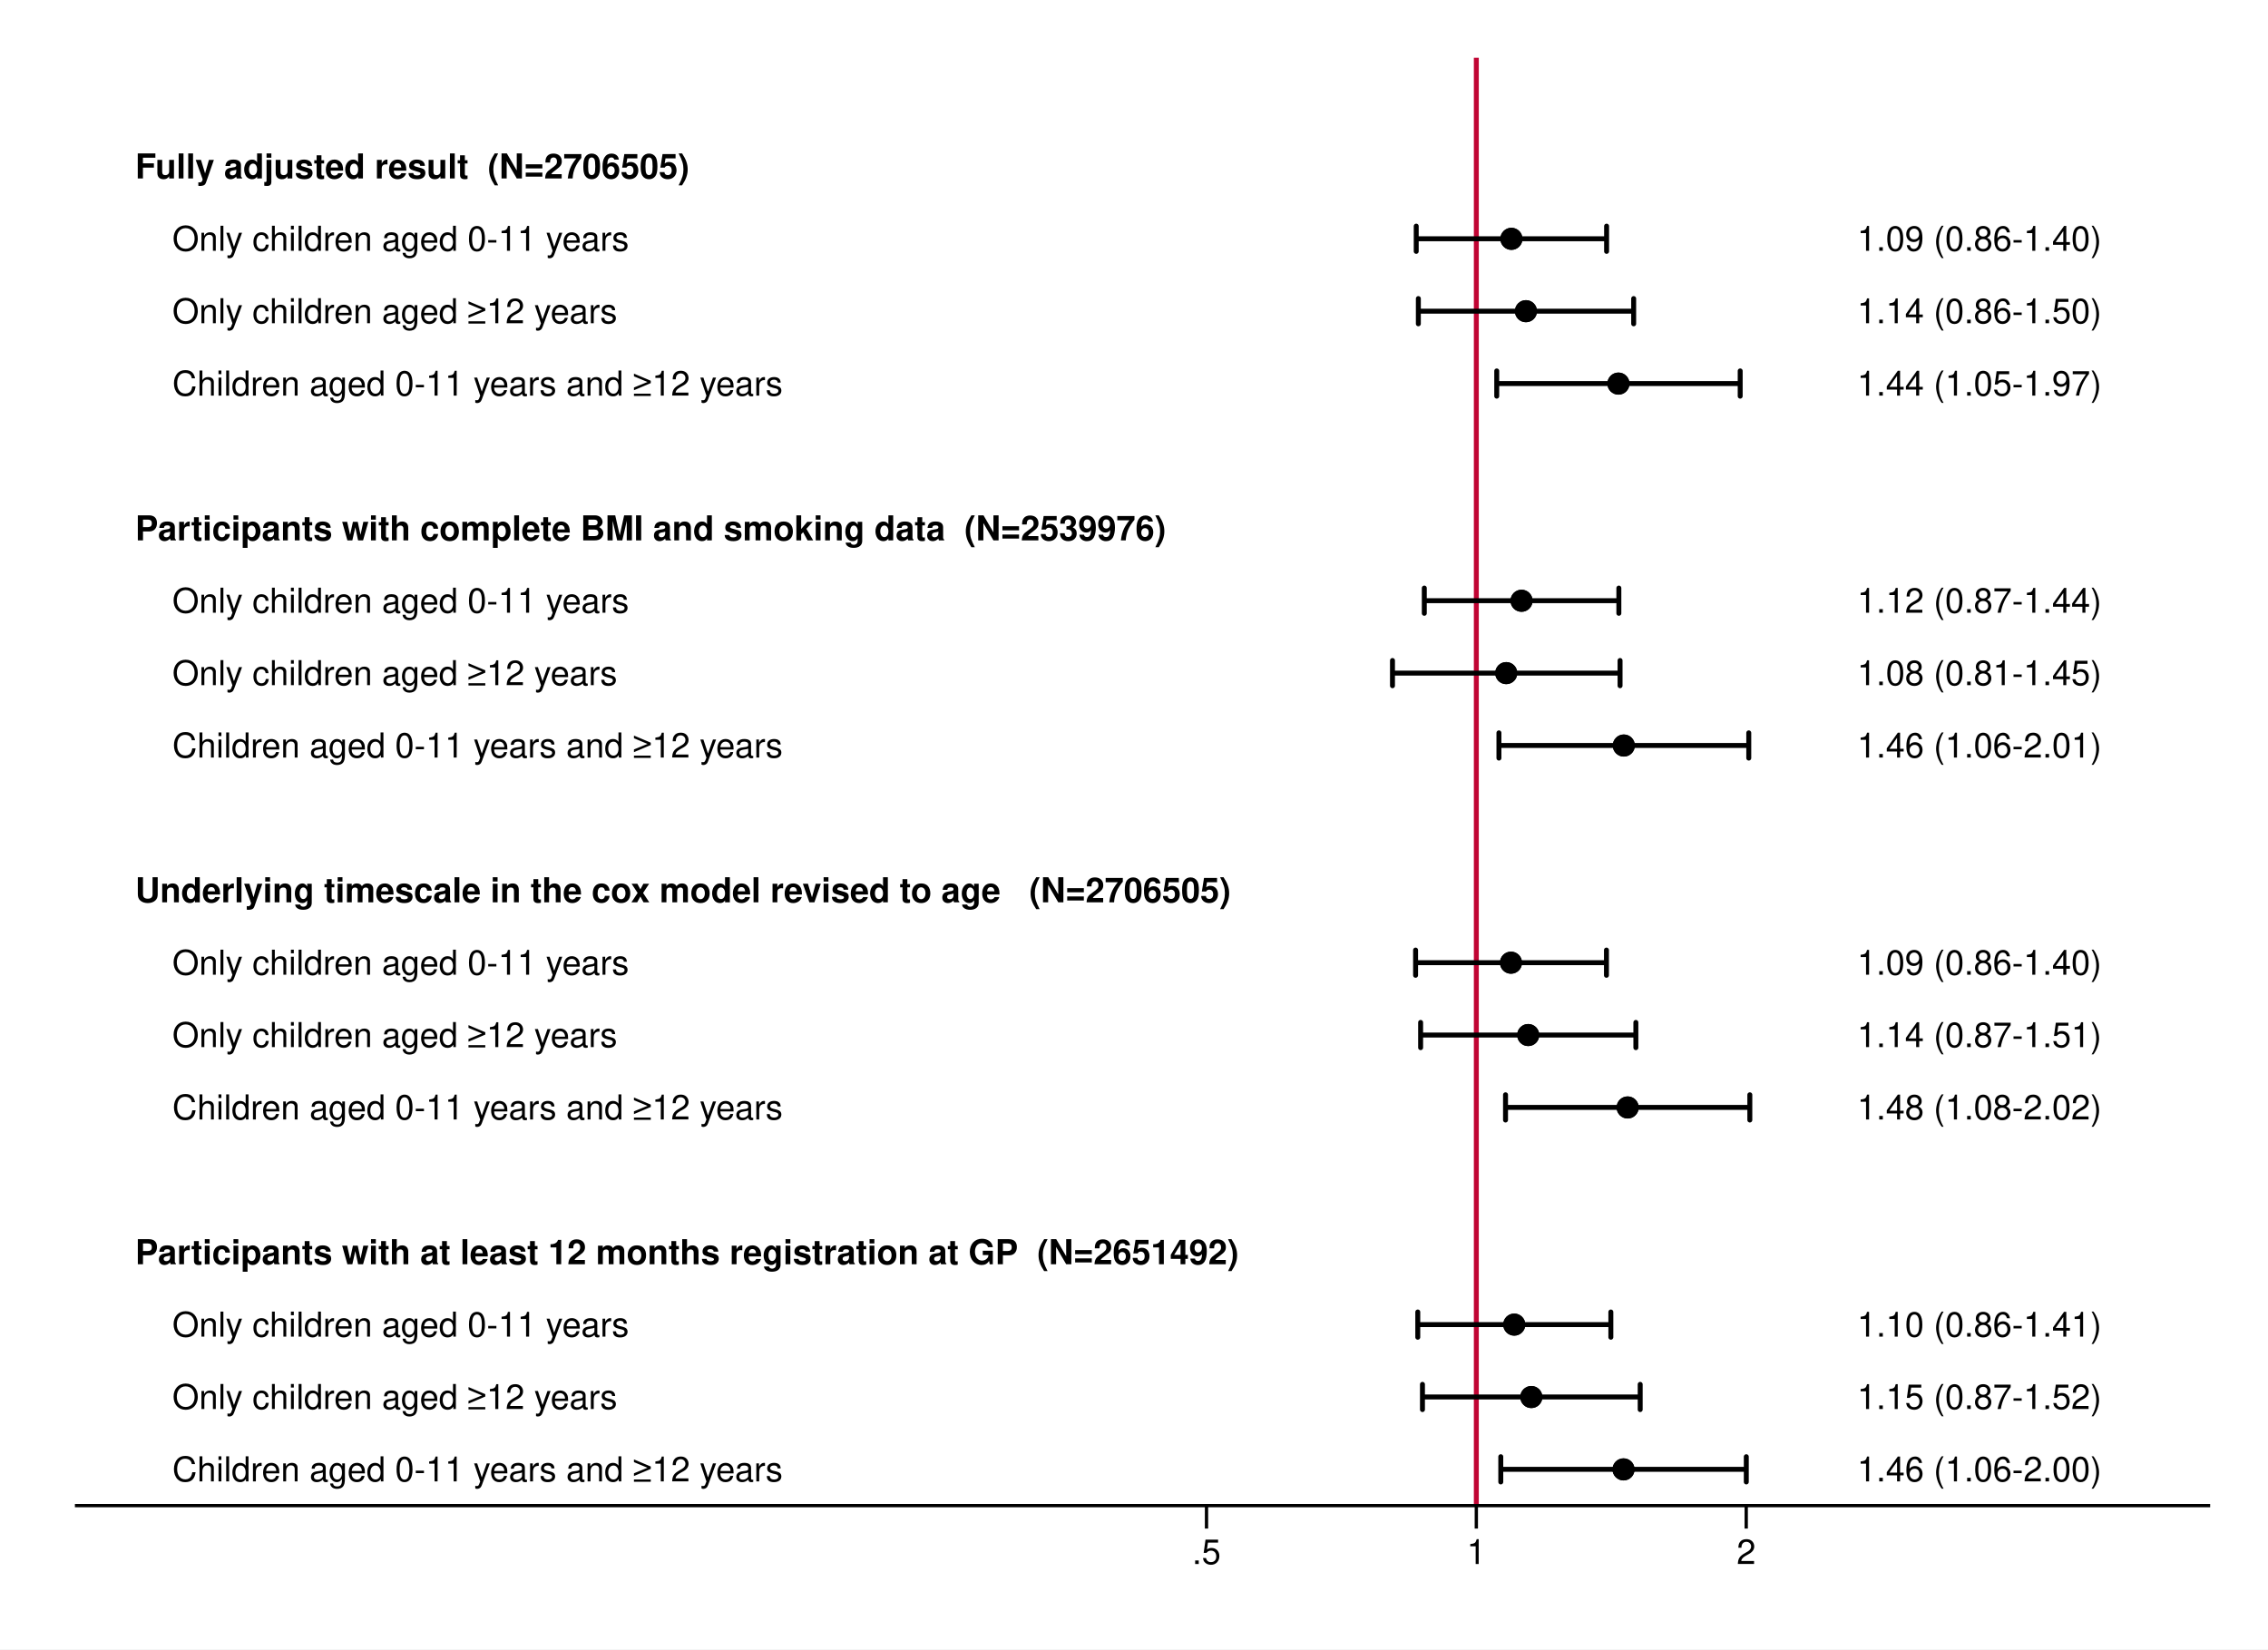
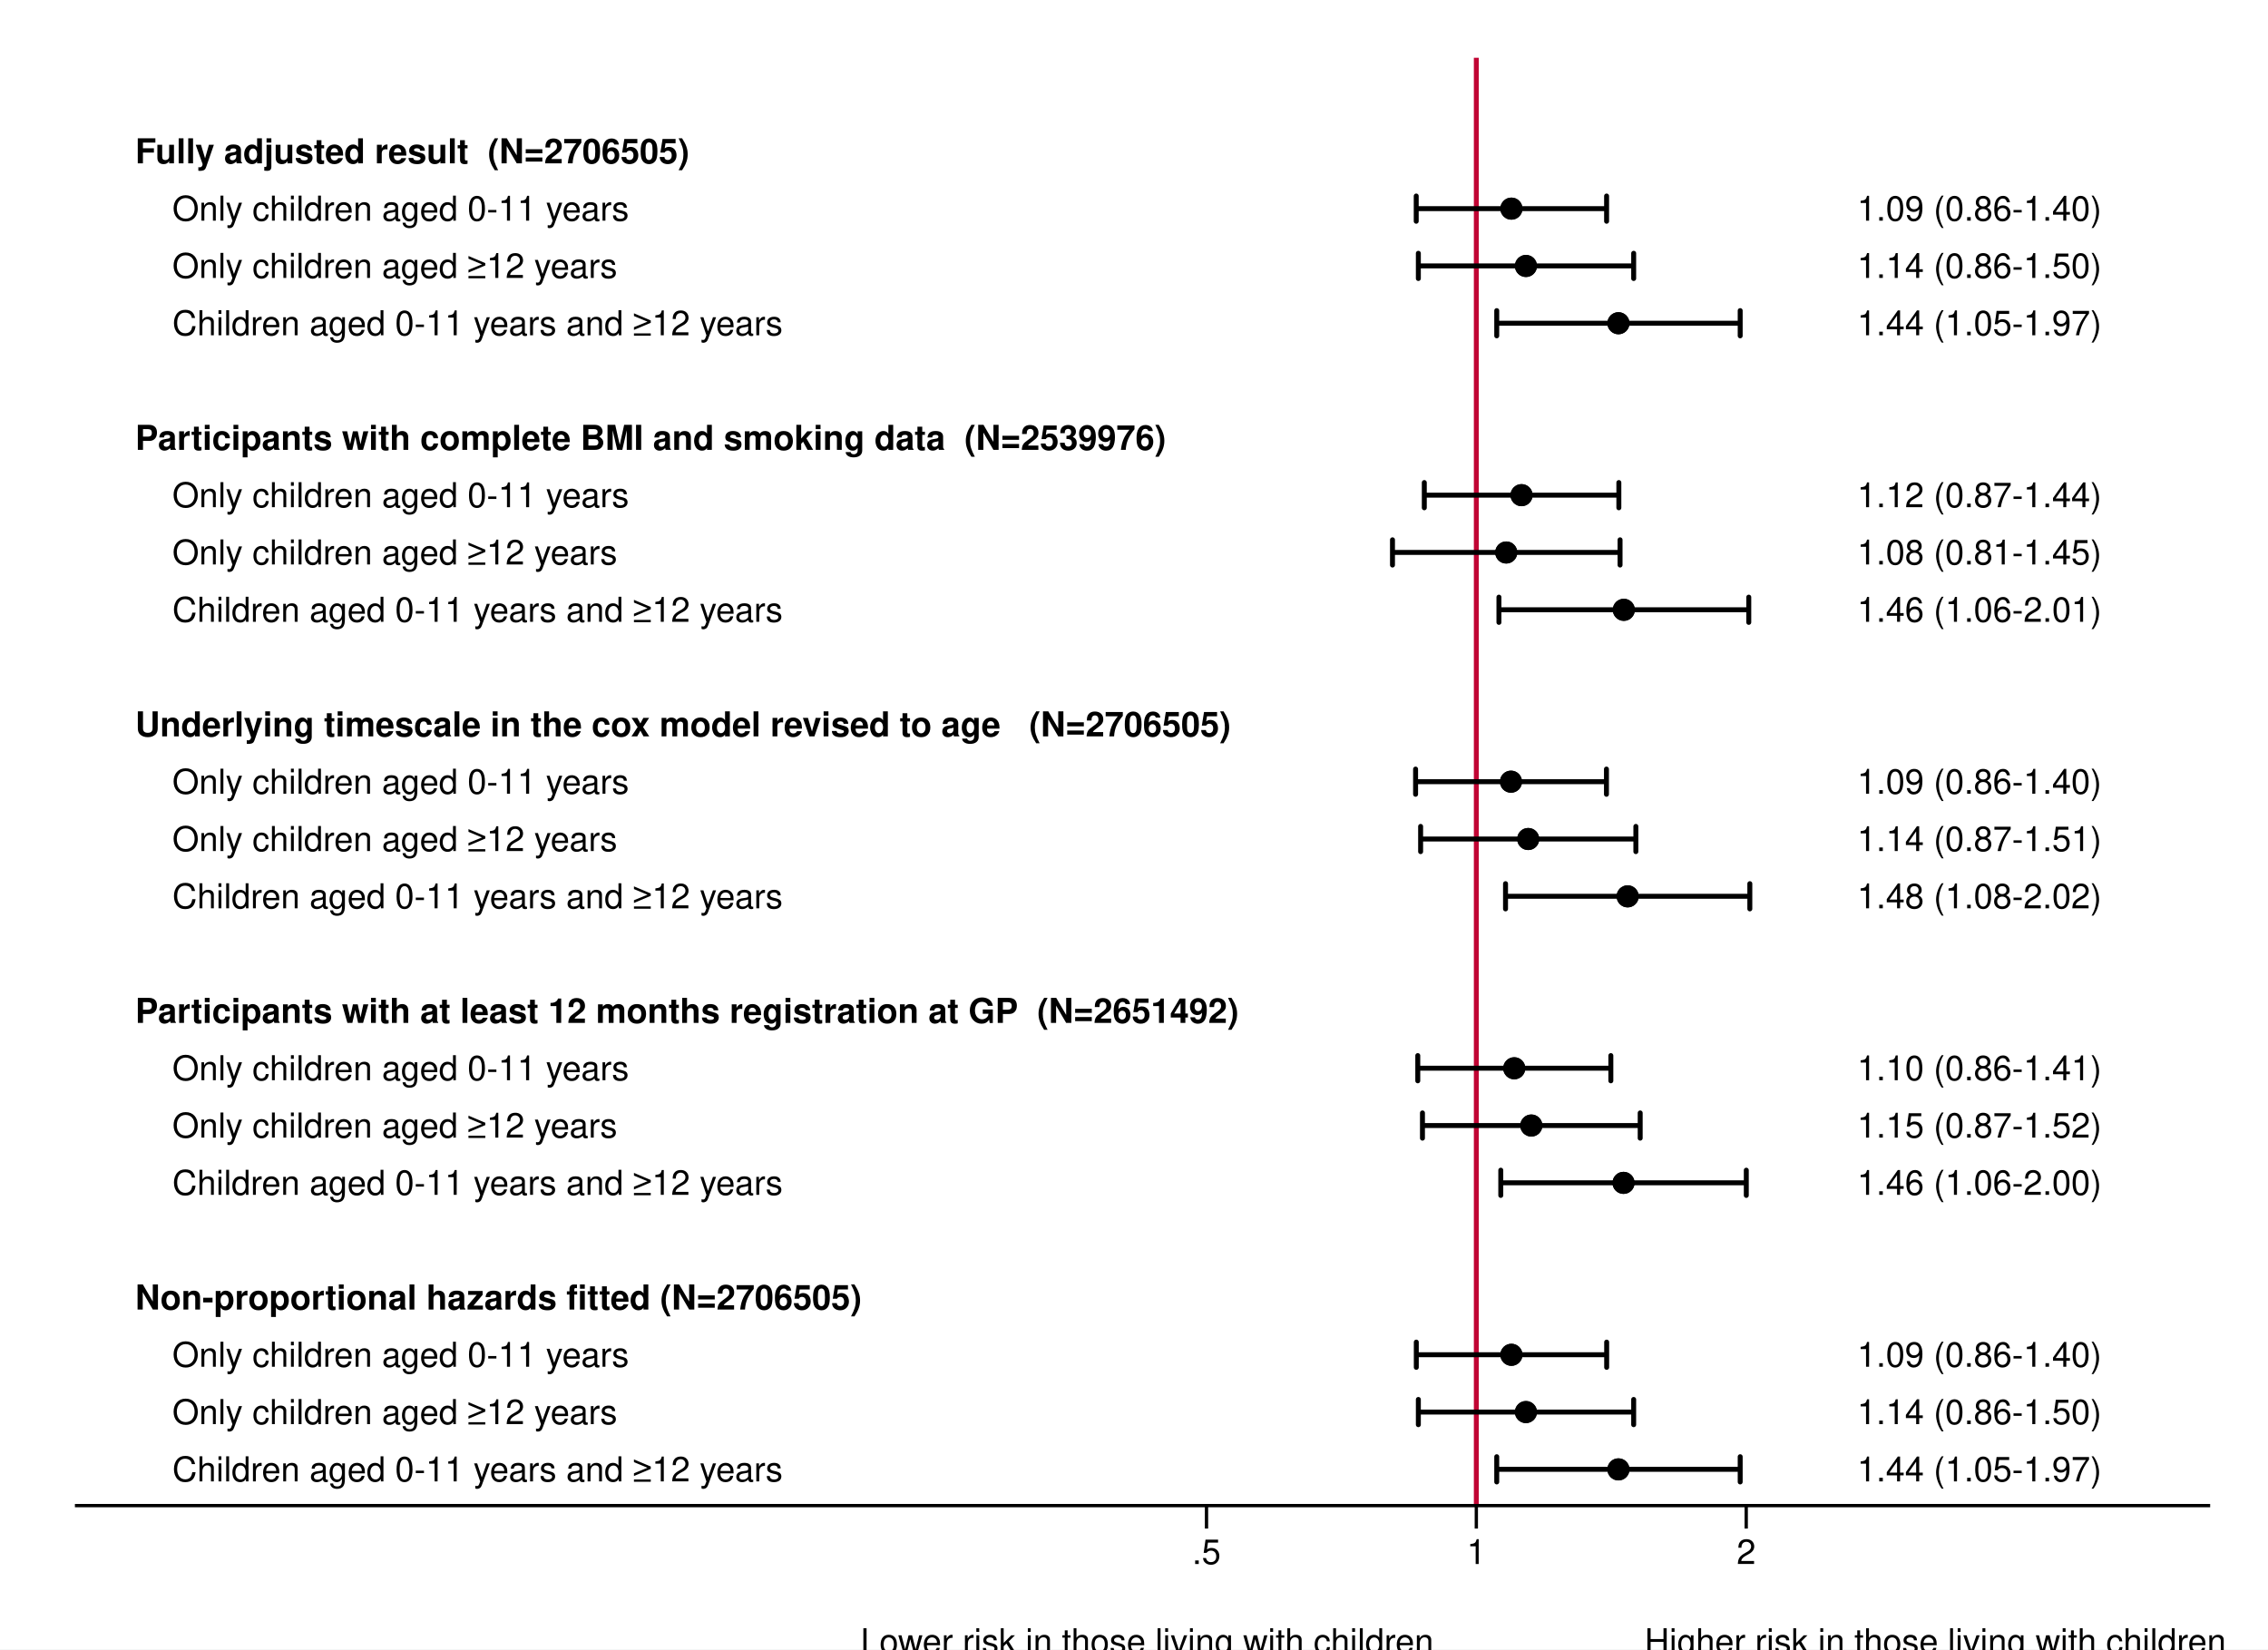
<svg xmlns="http://www.w3.org/2000/svg" version="1.1" width="5.50in" height="4.00in" viewBox="0 0 3960 2880">
  <rect x="0" y="0" width="3960" height="2880" style="fill:#EAF2F3;stroke:none" />
  <rect x="0.00" y="0.00" width="3959.88" height="2880.00" style="fill:#FFFFFF" />
  <rect x="2.88" y="2.88" width="3954.12" height="2874.24" style="fill:none;stroke:#FFFFFF;stroke-width:5.76" />
  <rect x="130.80" y="100.86" width="3728.22" height="2528.29" style="fill:#FFFFFF" />
  <rect x="133.68" y="103.74" width="3722.46" height="2522.53" style="fill:none;stroke:#FFFFFF;stroke-width:5.76" />
  <line x1="2577.71" y1="2629.15" x2="2577.71" y2="100.86" style="stroke:#C10534;stroke-width:8.64" />
-   <circle cx="2834.74" cy="2565.91" r="19.29" style="fill:#000000" />
-   <circle cx="2834.74" cy="2565.91" r="14.97" style="fill:none;stroke:#000000;stroke-width:8.64" />
-   <circle cx="2673.74" cy="2439.56" r="19.29" style="fill:#000000" />
-   <circle cx="2673.74" cy="2439.56" r="14.97" style="fill:none;stroke:#000000;stroke-width:8.64" />
-   <circle cx="2643.92" cy="2313.08" r="19.29" style="fill:#000000" />
-   <circle cx="2643.92" cy="2313.08" r="14.97" style="fill:none;stroke:#000000;stroke-width:8.64" />
-   <circle cx="2841.92" cy="1933.90" r="19.29" style="fill:#000000" />
-   <circle cx="2841.92" cy="1933.90" r="14.97" style="fill:none;stroke:#000000;stroke-width:8.64" />
-   <circle cx="2668.30" cy="1807.43" r="19.29" style="fill:#000000" />
-   <circle cx="2668.30" cy="1807.43" r="14.97" style="fill:none;stroke:#000000;stroke-width:8.64" />
-   <circle cx="2638.23" cy="1681.07" r="19.29" style="fill:#000000" />
-   <circle cx="2638.23" cy="1681.07" r="14.97" style="fill:none;stroke:#000000;stroke-width:8.64" />
-   <circle cx="2835.24" cy="1301.89" r="19.29" style="fill:#000000" />
-   <circle cx="2835.24" cy="1301.89" r="14.97" style="fill:none;stroke:#000000;stroke-width:8.64" />
-   <circle cx="2629.93" cy="1175.41" r="19.29" style="fill:#000000" />
-   <circle cx="2629.93" cy="1175.41" r="14.97" style="fill:none;stroke:#000000;stroke-width:8.64" />
-   <circle cx="2656.66" cy="1049.06" r="19.29" style="fill:#000000" />
-   <circle cx="2656.66" cy="1049.06" r="14.97" style="fill:none;stroke:#000000;stroke-width:8.64" />
-   <circle cx="2825.83" cy="669.88" r="19.29" style="fill:#000000" />
-   <circle cx="2825.83" cy="669.88" r="14.97" style="fill:none;stroke:#000000;stroke-width:8.64" />
-   <circle cx="2664.34" cy="543.40" r="19.29" style="fill:#000000" />
-   <circle cx="2664.34" cy="543.40" r="14.97" style="fill:none;stroke:#000000;stroke-width:8.64" />
-   <circle cx="2638.97" cy="417.05" r="19.29" style="fill:#000000" />
-   <circle cx="2638.97" cy="417.05" r="14.97" style="fill:none;stroke:#000000;stroke-width:8.64" />
-   <line x1="2620.41" y1="2565.79" x2="3049.08" y2="2565.79" style="stroke:#000000;stroke-width:8.64" />
-   <line x1="3049.08" y1="2587.82" x2="3049.08" y2="2543.76" stroke-linecap="round" style="stroke:#000000;stroke-width:8.64" />
-   <line x1="2620.41" y1="2587.82" x2="2620.41" y2="2543.76" stroke-linecap="round" style="stroke:#000000;stroke-width:8.64" />
-   <line x1="2483.66" y1="2439.44" x2="2863.82" y2="2439.44" style="stroke:#000000;stroke-width:8.64" />
-   <line x1="2863.82" y1="2461.46" x2="2863.82" y2="2417.41" stroke-linecap="round" style="stroke:#000000;stroke-width:8.64" />
-   <line x1="2483.66" y1="2461.46" x2="2483.66" y2="2417.41" stroke-linecap="round" style="stroke:#000000;stroke-width:8.64" />
-   <line x1="2475.49" y1="2313.08" x2="2812.59" y2="2313.08" style="stroke:#000000;stroke-width:8.64" />
-   <line x1="2812.59" y1="2335.11" x2="2812.59" y2="2291.06" stroke-linecap="round" style="stroke:#000000;stroke-width:8.64" />
-   <line x1="2475.49" y1="2335.11" x2="2475.49" y2="2291.06" stroke-linecap="round" style="stroke:#000000;stroke-width:8.64" />
-   <line x1="2628.70" y1="1933.78" x2="3055.26" y2="1933.78" style="stroke:#000000;stroke-width:8.64" />
-   <line x1="3055.26" y1="1955.81" x2="3055.26" y2="1911.75" stroke-linecap="round" style="stroke:#000000;stroke-width:8.64" />
-   <line x1="2628.70" y1="1955.81" x2="2628.70" y2="1911.75" stroke-linecap="round" style="stroke:#000000;stroke-width:8.64" />
-   <line x1="2480.45" y1="1807.43" x2="2856.27" y2="1807.43" style="stroke:#000000;stroke-width:8.64" />
-   <line x1="2856.27" y1="1829.45" x2="2856.27" y2="1785.40" stroke-linecap="round" style="stroke:#000000;stroke-width:8.64" />
-   <line x1="2480.45" y1="1829.45" x2="2480.45" y2="1785.40" stroke-linecap="round" style="stroke:#000000;stroke-width:8.64" />
-   <line x1="2471.66" y1="1681.07" x2="2804.92" y2="1681.07" style="stroke:#000000;stroke-width:8.64" />
-   <line x1="2804.92" y1="1703.10" x2="2804.92" y2="1659.04" stroke-linecap="round" style="stroke:#000000;stroke-width:8.64" />
-   <line x1="2471.66" y1="1703.10" x2="2471.66" y2="1659.04" stroke-linecap="round" style="stroke:#000000;stroke-width:8.64" />
-   <line x1="2617.19" y1="1301.77" x2="3053.41" y2="1301.77" style="stroke:#000000;stroke-width:8.64" />
-   <line x1="3053.41" y1="1323.80" x2="3053.41" y2="1279.74" stroke-linecap="round" style="stroke:#000000;stroke-width:8.64" />
-   <line x1="2617.19" y1="1323.80" x2="2617.19" y2="1279.74" stroke-linecap="round" style="stroke:#000000;stroke-width:8.64" />
-   <line x1="2431.32" y1="1175.41" x2="2828.68" y2="1175.41" style="stroke:#000000;stroke-width:8.64" />
-   <line x1="2828.68" y1="1197.44" x2="2828.68" y2="1153.39" stroke-linecap="round" style="stroke:#000000;stroke-width:8.64" />
-   <line x1="2431.32" y1="1197.44" x2="2431.32" y2="1153.39" stroke-linecap="round" style="stroke:#000000;stroke-width:8.64" />
-   <line x1="2486.88" y1="1048.94" x2="2826.57" y2="1048.94" style="stroke:#000000;stroke-width:8.64" />
-   <line x1="2826.57" y1="1070.97" x2="2826.57" y2="1026.91" stroke-linecap="round" style="stroke:#000000;stroke-width:8.64" />
-   <line x1="2486.88" y1="1070.97" x2="2486.88" y2="1026.91" stroke-linecap="round" style="stroke:#000000;stroke-width:8.64" />
-   <line x1="2613.35" y1="669.76" x2="3038.43" y2="669.76" style="stroke:#000000;stroke-width:8.64" />
-   <line x1="3038.43" y1="691.78" x2="3038.43" y2="647.73" stroke-linecap="round" style="stroke:#000000;stroke-width:8.64" />
-   <line x1="2613.35" y1="691.78" x2="2613.35" y2="647.73" stroke-linecap="round" style="stroke:#000000;stroke-width:8.64" />
-   <line x1="2476.49" y1="543.40" x2="2852.44" y2="543.40" style="stroke:#000000;stroke-width:8.64" />
-   <line x1="2852.44" y1="565.43" x2="2852.44" y2="521.38" stroke-linecap="round" style="stroke:#000000;stroke-width:8.64" />
-   <line x1="2476.49" y1="565.43" x2="2476.49" y2="521.38" stroke-linecap="round" style="stroke:#000000;stroke-width:8.64" />
-   <line x1="2472.77" y1="416.93" x2="2805.16" y2="416.93" style="stroke:#000000;stroke-width:8.64" />
-   <line x1="2805.16" y1="438.95" x2="2805.16" y2="394.90" stroke-linecap="round" style="stroke:#000000;stroke-width:8.64" />
-   <line x1="2472.77" y1="438.95" x2="2472.77" y2="394.90" stroke-linecap="round" style="stroke:#000000;stroke-width:8.64" />
+   <circle cx="2825.83" cy="2565.91" r="19.29" style="fill:#000000" />
+   <circle cx="2825.83" cy="2565.91" r="14.97" style="fill:none;stroke:#000000;stroke-width:8.64" />
+   <circle cx="2664.34" cy="2465.80" r="19.29" style="fill:#000000" />
+   <circle cx="2664.34" cy="2465.80" r="14.97" style="fill:none;stroke:#000000;stroke-width:8.64" />
+   <circle cx="2638.97" cy="2365.80" r="19.29" style="fill:#000000" />
+   <circle cx="2638.97" cy="2365.80" r="14.97" style="fill:none;stroke:#000000;stroke-width:8.64" />
+   <circle cx="2834.74" cy="2065.58" r="19.29" style="fill:#000000" />
+   <circle cx="2834.74" cy="2065.58" r="14.97" style="fill:none;stroke:#000000;stroke-width:8.64" />
+   <circle cx="2673.74" cy="1965.46" r="19.29" style="fill:#000000" />
+   <circle cx="2673.74" cy="1965.46" r="14.97" style="fill:none;stroke:#000000;stroke-width:8.64" />
+   <circle cx="2643.92" cy="1865.47" r="19.29" style="fill:#000000" />
+   <circle cx="2643.92" cy="1865.47" r="14.97" style="fill:none;stroke:#000000;stroke-width:8.64" />
+   <circle cx="2841.92" cy="1565.24" r="19.29" style="fill:#000000" />
+   <circle cx="2841.92" cy="1565.24" r="14.97" style="fill:none;stroke:#000000;stroke-width:8.64" />
+   <circle cx="2668.30" cy="1465.12" r="19.29" style="fill:#000000" />
+   <circle cx="2668.30" cy="1465.12" r="14.97" style="fill:none;stroke:#000000;stroke-width:8.64" />
+   <circle cx="2638.23" cy="1365.01" r="19.29" style="fill:#000000" />
+   <circle cx="2638.23" cy="1365.01" r="14.97" style="fill:none;stroke:#000000;stroke-width:8.64" />
+   <circle cx="2835.24" cy="1064.90" r="19.29" style="fill:#000000" />
+   <circle cx="2835.24" cy="1064.90" r="14.97" style="fill:none;stroke:#000000;stroke-width:8.64" />
+   <circle cx="2629.93" cy="964.79" r="19.29" style="fill:#000000" />
+   <circle cx="2629.93" cy="964.79" r="14.97" style="fill:none;stroke:#000000;stroke-width:8.64" />
+   <circle cx="2656.66" cy="864.67" r="19.29" style="fill:#000000" />
+   <circle cx="2656.66" cy="864.67" r="14.97" style="fill:none;stroke:#000000;stroke-width:8.64" />
+   <circle cx="2825.83" cy="564.44" r="19.29" style="fill:#000000" />
+   <circle cx="2825.83" cy="564.44" r="14.97" style="fill:none;stroke:#000000;stroke-width:8.64" />
+   <circle cx="2664.34" cy="464.45" r="19.29" style="fill:#000000" />
+   <circle cx="2664.34" cy="464.45" r="14.97" style="fill:none;stroke:#000000;stroke-width:8.64" />
+   <circle cx="2638.97" cy="364.33" r="19.29" style="fill:#000000" />
+   <circle cx="2638.97" cy="364.33" r="14.97" style="fill:none;stroke:#000000;stroke-width:8.64" />
+   <line x1="2613.35" y1="2565.79" x2="3038.43" y2="2565.79" style="stroke:#000000;stroke-width:8.64" />
+   <line x1="3038.43" y1="2587.82" x2="3038.43" y2="2543.76" stroke-linecap="round" style="stroke:#000000;stroke-width:8.64" />
+   <line x1="2613.35" y1="2587.82" x2="2613.35" y2="2543.76" stroke-linecap="round" style="stroke:#000000;stroke-width:8.64" />
+   <line x1="2476.49" y1="2465.80" x2="2852.44" y2="2465.80" style="stroke:#000000;stroke-width:8.64" />
+   <line x1="2852.44" y1="2487.82" x2="2852.44" y2="2443.77" stroke-linecap="round" style="stroke:#000000;stroke-width:8.64" />
+   <line x1="2476.49" y1="2487.82" x2="2476.49" y2="2443.77" stroke-linecap="round" style="stroke:#000000;stroke-width:8.64" />
+   <line x1="2472.90" y1="2365.68" x2="2805.29" y2="2365.68" style="stroke:#000000;stroke-width:8.64" />
+   <line x1="2805.29" y1="2387.71" x2="2805.29" y2="2343.65" stroke-linecap="round" style="stroke:#000000;stroke-width:8.64" />
+   <line x1="2472.90" y1="2387.71" x2="2472.90" y2="2343.65" stroke-linecap="round" style="stroke:#000000;stroke-width:8.64" />
+   <line x1="2620.41" y1="2065.45" x2="3049.08" y2="2065.45" style="stroke:#000000;stroke-width:8.64" />
+   <line x1="3049.08" y1="2087.48" x2="3049.08" y2="2043.42" stroke-linecap="round" style="stroke:#000000;stroke-width:8.64" />
+   <line x1="2620.41" y1="2087.48" x2="2620.41" y2="2043.42" stroke-linecap="round" style="stroke:#000000;stroke-width:8.64" />
+   <line x1="2483.66" y1="1965.46" x2="2863.82" y2="1965.46" style="stroke:#000000;stroke-width:8.64" />
+   <line x1="2863.82" y1="1987.49" x2="2863.82" y2="1943.43" stroke-linecap="round" style="stroke:#000000;stroke-width:8.64" />
+   <line x1="2483.66" y1="1987.49" x2="2483.66" y2="1943.43" stroke-linecap="round" style="stroke:#000000;stroke-width:8.64" />
+   <line x1="2475.49" y1="1865.34" x2="2812.59" y2="1865.34" style="stroke:#000000;stroke-width:8.64" />
+   <line x1="2812.59" y1="1887.37" x2="2812.59" y2="1843.31" stroke-linecap="round" style="stroke:#000000;stroke-width:8.64" />
+   <line x1="2475.49" y1="1887.37" x2="2475.49" y2="1843.31" stroke-linecap="round" style="stroke:#000000;stroke-width:8.64" />
+   <line x1="2628.70" y1="1565.12" x2="3055.26" y2="1565.12" style="stroke:#000000;stroke-width:8.64" />
+   <line x1="3055.26" y1="1587.14" x2="3055.26" y2="1543.09" stroke-linecap="round" style="stroke:#000000;stroke-width:8.64" />
+   <line x1="2628.70" y1="1587.14" x2="2628.70" y2="1543.09" stroke-linecap="round" style="stroke:#000000;stroke-width:8.64" />
+   <line x1="2480.45" y1="1465.12" x2="2856.27" y2="1465.12" style="stroke:#000000;stroke-width:8.64" />
+   <line x1="2856.27" y1="1487.15" x2="2856.27" y2="1443.09" stroke-linecap="round" style="stroke:#000000;stroke-width:8.64" />
+   <line x1="2480.45" y1="1487.15" x2="2480.45" y2="1443.09" stroke-linecap="round" style="stroke:#000000;stroke-width:8.64" />
+   <line x1="2471.66" y1="1365.01" x2="2804.92" y2="1365.01" style="stroke:#000000;stroke-width:8.64" />
+   <line x1="2804.92" y1="1387.03" x2="2804.92" y2="1342.98" stroke-linecap="round" style="stroke:#000000;stroke-width:8.64" />
+   <line x1="2471.66" y1="1387.03" x2="2471.66" y2="1342.98" stroke-linecap="round" style="stroke:#000000;stroke-width:8.64" />
+   <line x1="2617.19" y1="1064.78" x2="3053.41" y2="1064.78" style="stroke:#000000;stroke-width:8.64" />
+   <line x1="3053.41" y1="1086.81" x2="3053.41" y2="1042.75" stroke-linecap="round" style="stroke:#000000;stroke-width:8.64" />
+   <line x1="2617.19" y1="1086.81" x2="2617.19" y2="1042.75" stroke-linecap="round" style="stroke:#000000;stroke-width:8.64" />
+   <line x1="2431.32" y1="964.66" x2="2828.68" y2="964.66" style="stroke:#000000;stroke-width:8.64" />
+   <line x1="2828.68" y1="986.69" x2="2828.68" y2="942.63" stroke-linecap="round" style="stroke:#000000;stroke-width:8.64" />
+   <line x1="2431.32" y1="986.69" x2="2431.32" y2="942.63" stroke-linecap="round" style="stroke:#000000;stroke-width:8.64" />
+   <line x1="2486.88" y1="864.67" x2="2826.57" y2="864.67" style="stroke:#000000;stroke-width:8.64" />
+   <line x1="2826.57" y1="886.70" x2="2826.57" y2="842.64" stroke-linecap="round" style="stroke:#000000;stroke-width:8.64" />
+   <line x1="2486.88" y1="886.70" x2="2486.88" y2="842.64" stroke-linecap="round" style="stroke:#000000;stroke-width:8.64" />
+   <line x1="2613.35" y1="564.44" x2="3038.43" y2="564.44" style="stroke:#000000;stroke-width:8.64" />
+   <line x1="3038.43" y1="586.47" x2="3038.43" y2="542.41" stroke-linecap="round" style="stroke:#000000;stroke-width:8.64" />
+   <line x1="2613.35" y1="586.47" x2="2613.35" y2="542.41" stroke-linecap="round" style="stroke:#000000;stroke-width:8.64" />
+   <line x1="2476.49" y1="464.32" x2="2852.44" y2="464.32" style="stroke:#000000;stroke-width:8.64" />
+   <line x1="2852.44" y1="486.35" x2="2852.44" y2="442.30" stroke-linecap="round" style="stroke:#000000;stroke-width:8.64" />
+   <line x1="2476.49" y1="486.35" x2="2476.49" y2="442.30" stroke-linecap="round" style="stroke:#000000;stroke-width:8.64" />
+   <line x1="2472.77" y1="364.33" x2="2805.16" y2="364.33" style="stroke:#000000;stroke-width:8.64" />
+   <line x1="2805.16" y1="386.36" x2="2805.16" y2="342.30" stroke-linecap="round" style="stroke:#000000;stroke-width:8.64" />
+   <line x1="2472.77" y1="386.36" x2="2472.77" y2="342.30" stroke-linecap="round" style="stroke:#000000;stroke-width:8.64" />
  <text x="236.12" y="2586.83" style="font-family:'Helvetica';font-size:60.02px;fill:#000000" />
-   <text x="236.12" y="2460.47" style="font-family:'Helvetica';font-size:60.02px;fill:#000000" />
-   <text x="236.12" y="2334.12" style="font-family:'Helvetica';font-size:60.02px;fill:#000000" />
-   <text x="236.12" y="2207.65" style="font-family:'Helvetica';font-weight:bold;font-size:60.02px;fill:#000000">Participants with at least 12 months registration at GP  (N=2651492)</text>
-   <text x="236.12" y="2081.29" style="font-family:'Helvetica';font-size:60.02px;fill:#000000" />
-   <text x="236.12" y="1954.82" style="font-family:'Helvetica';font-size:60.02px;fill:#000000" />
-   <text x="236.12" y="1828.46" style="font-family:'Helvetica';font-size:60.02px;fill:#000000" />
-   <text x="236.12" y="1702.11" style="font-family:'Helvetica';font-size:60.02px;fill:#000000" />
-   <text x="236.12" y="1575.63" style="font-family:'Helvetica';font-weight:bold;font-size:60.02px;fill:#000000">Underlying timescale in the cox model revised to age   (N=2706505)</text>
-   <text x="236.12" y="1449.28" style="font-family:'Helvetica';font-size:60.02px;fill:#000000" />
-   <text x="236.12" y="1322.81" style="font-family:'Helvetica';font-size:60.02px;fill:#000000" />
-   <text x="236.12" y="1196.45" style="font-family:'Helvetica';font-size:60.02px;fill:#000000" />
-   <text x="236.12" y="1069.98" style="font-family:'Helvetica';font-size:60.02px;fill:#000000" />
-   <text x="236.12" y="943.62" style="font-family:'Helvetica';font-weight:bold;font-size:60.02px;fill:#000000">Participants with complete BMI and smoking data  (N=2539976)</text>
-   <text x="236.12" y="817.27" style="font-family:'Helvetica';font-size:60.02px;fill:#000000" />
-   <text x="236.12" y="690.79" style="font-family:'Helvetica';font-size:60.02px;fill:#000000" />
-   <text x="236.12" y="564.44" style="font-family:'Helvetica';font-size:60.02px;fill:#000000" />
-   <text x="236.12" y="437.96" style="font-family:'Helvetica';font-size:60.02px;fill:#000000" />
-   <text x="236.12" y="311.61" style="font-family:'Helvetica';font-weight:bold;font-size:60.02px;fill:#000000">Fully adjusted result  (N=2706505)</text>
+   <text x="236.12" y="2486.83" style="font-family:'Helvetica';font-size:60.02px;fill:#000000" />
+   <text x="236.12" y="2386.72" style="font-family:'Helvetica';font-size:60.02px;fill:#000000" />
+   <text x="236.12" y="2286.72" style="font-family:'Helvetica';font-weight:bold;font-size:60.02px;fill:#000000">Non-proportional hazards fitted (N=2706505)</text>
+   <text x="236.12" y="2186.61" style="font-family:'Helvetica';font-size:60.02px;fill:#000000" />
+   <text x="236.12" y="2086.49" style="font-family:'Helvetica';font-size:60.02px;fill:#000000" />
+   <text x="236.12" y="1986.50" style="font-family:'Helvetica';font-size:60.02px;fill:#000000" />
+   <text x="236.12" y="1886.38" style="font-family:'Helvetica';font-size:60.02px;fill:#000000" />
+   <text x="236.12" y="1786.26" style="font-family:'Helvetica';font-weight:bold;font-size:60.02px;fill:#000000">Participants with at least 12 months registration at GP  (N=2651492)</text>
+   <text x="236.12" y="1686.27" style="font-family:'Helvetica';font-size:60.02px;fill:#000000" />
+   <text x="236.12" y="1586.15" style="font-family:'Helvetica';font-size:60.02px;fill:#000000" />
+   <text x="236.12" y="1486.16" style="font-family:'Helvetica';font-size:60.02px;fill:#000000" />
+   <text x="236.12" y="1386.04" style="font-family:'Helvetica';font-size:60.02px;fill:#000000" />
+   <text x="236.12" y="1285.93" style="font-family:'Helvetica';font-weight:bold;font-size:60.02px;fill:#000000">Underlying timescale in the cox model revised to age   (N=2706505)</text>
+   <text x="236.12" y="1185.93" style="font-family:'Helvetica';font-size:60.02px;fill:#000000" />
+   <text x="236.12" y="1085.82" style="font-family:'Helvetica';font-size:60.02px;fill:#000000" />
+   <text x="236.12" y="985.70" style="font-family:'Helvetica';font-size:60.02px;fill:#000000" />
+   <text x="236.12" y="885.71" style="font-family:'Helvetica';font-size:60.02px;fill:#000000" />
+   <text x="236.12" y="785.59" style="font-family:'Helvetica';font-weight:bold;font-size:60.02px;fill:#000000">Participants with complete BMI and smoking data  (N=2539976)</text>
+   <text x="236.12" y="685.60" style="font-family:'Helvetica';font-size:60.02px;fill:#000000" />
+   <text x="236.12" y="585.48" style="font-family:'Helvetica';font-size:60.02px;fill:#000000" />
+   <text x="236.12" y="485.36" style="font-family:'Helvetica';font-size:60.02px;fill:#000000" />
+   <text x="236.12" y="385.37" style="font-family:'Helvetica';font-size:60.02px;fill:#000000" />
+   <text x="236.12" y="285.25" style="font-family:'Helvetica';font-weight:bold;font-size:60.02px;fill:#000000">Fully adjusted result  (N=2706505)</text>
  <text x="236.12" y="185.26" style="font-family:'Helvetica';font-size:60.02px;fill:#000000" />
  <text x="300.84" y="2586.83" style="font-family:'Helvetica';font-size:60.02px;fill:#000000">Children aged 0-11 years and ≥12 years</text>
-   <text x="300.84" y="2460.47" style="font-family:'Helvetica';font-size:60.02px;fill:#000000">Only children aged ≥12 years</text>
-   <text x="300.84" y="2334.12" style="font-family:'Helvetica';font-size:60.02px;fill:#000000">Only children aged 0-11 years</text>
-   <text x="300.84" y="1954.82" style="font-family:'Helvetica';font-size:60.02px;fill:#000000">Children aged 0-11 years and ≥12 years</text>
-   <text x="300.84" y="1828.46" style="font-family:'Helvetica';font-size:60.02px;fill:#000000">Only children aged ≥12 years</text>
-   <text x="300.84" y="1702.11" style="font-family:'Helvetica';font-size:60.02px;fill:#000000">Only children aged 0-11 years</text>
-   <text x="300.84" y="1322.81" style="font-family:'Helvetica';font-size:60.02px;fill:#000000">Children aged 0-11 years and ≥12 years</text>
-   <text x="300.84" y="1196.45" style="font-family:'Helvetica';font-size:60.02px;fill:#000000">Only children aged ≥12 years</text>
-   <text x="300.84" y="1069.98" style="font-family:'Helvetica';font-size:60.02px;fill:#000000">Only children aged 0-11 years</text>
-   <text x="300.84" y="690.79" style="font-family:'Helvetica';font-size:60.02px;fill:#000000">Children aged 0-11 years and ≥12 years</text>
-   <text x="300.84" y="564.44" style="font-family:'Helvetica';font-size:60.02px;fill:#000000">Only children aged ≥12 years</text>
-   <text x="300.84" y="437.96" style="font-family:'Helvetica';font-size:60.02px;fill:#000000">Only children aged 0-11 years</text>
-   <text x="3242.62" y="2586.83" style="font-family:'Helvetica';font-size:60.02px;fill:#000000">1.46 (1.06-2.00)</text>
-   <text x="3242.62" y="2460.47" style="font-family:'Helvetica';font-size:60.02px;fill:#000000">1.15 (0.87-1.52)</text>
-   <text x="3242.62" y="2334.12" style="font-family:'Helvetica';font-size:60.02px;fill:#000000">1.10 (0.86-1.41)</text>
-   <text x="3242.62" y="1954.82" style="font-family:'Helvetica';font-size:60.02px;fill:#000000">1.48 (1.08-2.02)</text>
-   <text x="3242.62" y="1828.46" style="font-family:'Helvetica';font-size:60.02px;fill:#000000">1.14 (0.87-1.51)</text>
-   <text x="3242.62" y="1702.11" style="font-family:'Helvetica';font-size:60.02px;fill:#000000">1.09 (0.86-1.40)</text>
-   <text x="3242.62" y="1322.81" style="font-family:'Helvetica';font-size:60.02px;fill:#000000">1.46 (1.06-2.01)</text>
-   <text x="3242.62" y="1196.45" style="font-family:'Helvetica';font-size:60.02px;fill:#000000">1.08 (0.81-1.45)</text>
-   <text x="3242.62" y="1069.98" style="font-family:'Helvetica';font-size:60.02px;fill:#000000">1.12 (0.87-1.44)</text>
-   <text x="3242.62" y="690.79" style="font-family:'Helvetica';font-size:60.02px;fill:#000000">1.44 (1.05-1.97)</text>
-   <text x="3242.62" y="564.44" style="font-family:'Helvetica';font-size:60.02px;fill:#000000">1.14 (0.86-1.50)</text>
-   <text x="3242.62" y="437.96" style="font-family:'Helvetica';font-size:60.02px;fill:#000000">1.09 (0.86-1.40)</text>
+   <text x="300.84" y="2486.83" style="font-family:'Helvetica';font-size:60.02px;fill:#000000">Only children aged ≥12 years</text>
+   <text x="300.84" y="2386.72" style="font-family:'Helvetica';font-size:60.02px;fill:#000000">Only children aged 0-11 years</text>
+   <text x="300.84" y="2086.49" style="font-family:'Helvetica';font-size:60.02px;fill:#000000">Children aged 0-11 years and ≥12 years</text>
+   <text x="300.84" y="1986.50" style="font-family:'Helvetica';font-size:60.02px;fill:#000000">Only children aged ≥12 years</text>
+   <text x="300.84" y="1886.38" style="font-family:'Helvetica';font-size:60.02px;fill:#000000">Only children aged 0-11 years</text>
+   <text x="300.84" y="1586.15" style="font-family:'Helvetica';font-size:60.02px;fill:#000000">Children aged 0-11 years and ≥12 years</text>
+   <text x="300.84" y="1486.16" style="font-family:'Helvetica';font-size:60.02px;fill:#000000">Only children aged ≥12 years</text>
+   <text x="300.84" y="1386.04" style="font-family:'Helvetica';font-size:60.02px;fill:#000000">Only children aged 0-11 years</text>
+   <text x="300.84" y="1085.82" style="font-family:'Helvetica';font-size:60.02px;fill:#000000">Children aged 0-11 years and ≥12 years</text>
+   <text x="300.84" y="985.70" style="font-family:'Helvetica';font-size:60.02px;fill:#000000">Only children aged ≥12 years</text>
+   <text x="300.84" y="885.71" style="font-family:'Helvetica';font-size:60.02px;fill:#000000">Only children aged 0-11 years</text>
+   <text x="300.84" y="585.48" style="font-family:'Helvetica';font-size:60.02px;fill:#000000">Children aged 0-11 years and ≥12 years</text>
+   <text x="300.84" y="485.36" style="font-family:'Helvetica';font-size:60.02px;fill:#000000">Only children aged ≥12 years</text>
+   <text x="300.84" y="385.37" style="font-family:'Helvetica';font-size:60.02px;fill:#000000">Only children aged 0-11 years</text>
+   <text x="3242.62" y="2586.83" style="font-family:'Helvetica';font-size:60.02px;fill:#000000">1.44 (1.05-1.97)</text>
+   <text x="3242.62" y="2486.83" style="font-family:'Helvetica';font-size:60.02px;fill:#000000">1.14 (0.86-1.50)</text>
+   <text x="3242.62" y="2386.72" style="font-family:'Helvetica';font-size:60.02px;fill:#000000">1.09 (0.86-1.40)</text>
+   <text x="3242.62" y="2086.49" style="font-family:'Helvetica';font-size:60.02px;fill:#000000">1.46 (1.06-2.00)</text>
+   <text x="3242.62" y="1986.50" style="font-family:'Helvetica';font-size:60.02px;fill:#000000">1.15 (0.87-1.52)</text>
+   <text x="3242.62" y="1886.38" style="font-family:'Helvetica';font-size:60.02px;fill:#000000">1.10 (0.86-1.41)</text>
+   <text x="3242.62" y="1586.15" style="font-family:'Helvetica';font-size:60.02px;fill:#000000">1.48 (1.08-2.02)</text>
+   <text x="3242.62" y="1486.16" style="font-family:'Helvetica';font-size:60.02px;fill:#000000">1.14 (0.87-1.51)</text>
+   <text x="3242.62" y="1386.04" style="font-family:'Helvetica';font-size:60.02px;fill:#000000">1.09 (0.86-1.40)</text>
+   <text x="3242.62" y="1085.82" style="font-family:'Helvetica';font-size:60.02px;fill:#000000">1.46 (1.06-2.01)</text>
+   <text x="3242.62" y="985.70" style="font-family:'Helvetica';font-size:60.02px;fill:#000000">1.08 (0.81-1.45)</text>
+   <text x="3242.62" y="885.71" style="font-family:'Helvetica';font-size:60.02px;fill:#000000">1.12 (0.87-1.44)</text>
+   <text x="3242.62" y="585.48" style="font-family:'Helvetica';font-size:60.02px;fill:#000000">1.44 (1.05-1.97)</text>
+   <text x="3242.62" y="485.36" style="font-family:'Helvetica';font-size:60.02px;fill:#000000">1.14 (0.86-1.50)</text>
+   <text x="3242.62" y="385.37" style="font-family:'Helvetica';font-size:60.02px;fill:#000000">1.09 (0.86-1.40)</text>
  <text x="3242.62" y="2586.83" style="font-family:'Helvetica';font-size:60.02px;fill:#000000" />
-   <text x="3242.62" y="2460.47" style="font-family:'Helvetica';font-size:60.02px;fill:#000000" />
-   <text x="3242.62" y="2334.12" style="font-family:'Helvetica';font-size:60.02px;fill:#000000" />
-   <text x="3242.62" y="2207.65" style="font-family:'Helvetica';font-size:60.02px;fill:#000000" />
-   <text x="3242.62" y="2081.29" style="font-family:'Helvetica';font-size:60.02px;fill:#000000" />
-   <text x="3242.62" y="1954.82" style="font-family:'Helvetica';font-size:60.02px;fill:#000000" />
-   <text x="3242.62" y="1828.46" style="font-family:'Helvetica';font-size:60.02px;fill:#000000" />
-   <text x="3242.62" y="1702.11" style="font-family:'Helvetica';font-size:60.02px;fill:#000000" />
-   <text x="3242.62" y="1575.63" style="font-family:'Helvetica';font-size:60.02px;fill:#000000" />
-   <text x="3242.62" y="1449.28" style="font-family:'Helvetica';font-size:60.02px;fill:#000000" />
-   <text x="3242.62" y="1322.81" style="font-family:'Helvetica';font-size:60.02px;fill:#000000" />
-   <text x="3242.62" y="1196.45" style="font-family:'Helvetica';font-size:60.02px;fill:#000000" />
-   <text x="3242.62" y="1069.98" style="font-family:'Helvetica';font-size:60.02px;fill:#000000" />
-   <text x="3242.62" y="943.62" style="font-family:'Helvetica';font-size:60.02px;fill:#000000" />
-   <text x="3242.62" y="817.27" style="font-family:'Helvetica';font-size:60.02px;fill:#000000" />
-   <text x="3242.62" y="690.79" style="font-family:'Helvetica';font-size:60.02px;fill:#000000" />
-   <text x="3242.62" y="564.44" style="font-family:'Helvetica';font-size:60.02px;fill:#000000" />
-   <text x="3242.62" y="437.96" style="font-family:'Helvetica';font-size:60.02px;fill:#000000" />
-   <text x="3242.62" y="311.61" style="font-family:'Helvetica';font-size:60.02px;fill:#000000" />
+   <text x="3242.62" y="2486.83" style="font-family:'Helvetica';font-size:60.02px;fill:#000000" />
+   <text x="3242.62" y="2386.72" style="font-family:'Helvetica';font-size:60.02px;fill:#000000" />
+   <text x="3242.62" y="2286.72" style="font-family:'Helvetica';font-size:60.02px;fill:#000000" />
+   <text x="3242.62" y="2186.61" style="font-family:'Helvetica';font-size:60.02px;fill:#000000" />
+   <text x="3242.62" y="2086.49" style="font-family:'Helvetica';font-size:60.02px;fill:#000000" />
+   <text x="3242.62" y="1986.50" style="font-family:'Helvetica';font-size:60.02px;fill:#000000" />
+   <text x="3242.62" y="1886.38" style="font-family:'Helvetica';font-size:60.02px;fill:#000000" />
+   <text x="3242.62" y="1786.26" style="font-family:'Helvetica';font-size:60.02px;fill:#000000" />
+   <text x="3242.62" y="1686.27" style="font-family:'Helvetica';font-size:60.02px;fill:#000000" />
+   <text x="3242.62" y="1586.15" style="font-family:'Helvetica';font-size:60.02px;fill:#000000" />
+   <text x="3242.62" y="1486.16" style="font-family:'Helvetica';font-size:60.02px;fill:#000000" />
+   <text x="3242.62" y="1386.04" style="font-family:'Helvetica';font-size:60.02px;fill:#000000" />
+   <text x="3242.62" y="1285.93" style="font-family:'Helvetica';font-size:60.02px;fill:#000000" />
+   <text x="3242.62" y="1185.93" style="font-family:'Helvetica';font-size:60.02px;fill:#000000" />
+   <text x="3242.62" y="1085.82" style="font-family:'Helvetica';font-size:60.02px;fill:#000000" />
+   <text x="3242.62" y="985.70" style="font-family:'Helvetica';font-size:60.02px;fill:#000000" />
+   <text x="3242.62" y="885.71" style="font-family:'Helvetica';font-size:60.02px;fill:#000000" />
+   <text x="3242.62" y="785.59" style="font-family:'Helvetica';font-size:60.02px;fill:#000000" />
+   <text x="3242.62" y="685.60" style="font-family:'Helvetica';font-size:60.02px;fill:#000000" />
+   <text x="3242.62" y="585.48" style="font-family:'Helvetica';font-size:60.02px;fill:#000000" />
+   <text x="3242.62" y="485.36" style="font-family:'Helvetica';font-size:60.02px;fill:#000000" />
+   <text x="3242.62" y="385.37" style="font-family:'Helvetica';font-size:60.02px;fill:#000000" />
+   <text x="3242.62" y="285.25" style="font-family:'Helvetica';font-size:60.02px;fill:#000000" />
  <text x="3242.62" y="185.26" style="font-family:'Helvetica';font-size:60.02px;fill:#000000" />
-   <text x="2002.89" y="2966.13" style="font-family:'Helvetica';font-size:60.02px;fill:#000000" text-anchor="middle">Lower risk in those living with children</text>
-   <text x="3379.12" y="2966.13" style="font-family:'Helvetica';font-size:60.02px;fill:#000000" text-anchor="middle">Higher risk in those living with children</text>
+   <text x="2002.89" y="2887.05" style="font-family:'Helvetica';font-size:60.02px;fill:#000000" text-anchor="middle">Lower risk in those living with children</text>
+   <text x="3379.12" y="2887.05" style="font-family:'Helvetica';font-size:60.02px;fill:#000000" text-anchor="middle">Higher risk in those living with children</text>
  <line x1="130.80" y1="2629.15" x2="130.80" y2="100.86" style="stroke:#FFFFFF;stroke-width:5.76" />
  <line x1="130.80" y1="2629.15" x2="3859.02" y2="2629.15" style="stroke:#000000;stroke-width:5.76" />
  <line x1="2106.60" y1="2629.15" x2="2106.60" y2="2669.25" style="stroke:#000000;stroke-width:5.76" />
  <text x="2106.60" y="2731.12" style="font-family:'Helvetica';font-size:60.02px;fill:#000000" text-anchor="middle">.5</text>
  <line x1="2577.71" y1="2629.15" x2="2577.71" y2="2669.25" style="stroke:#000000;stroke-width:5.76" />
  <text x="2577.71" y="2731.12" style="font-family:'Helvetica';font-size:60.02px;fill:#000000" text-anchor="middle">1</text>
  <line x1="3048.95" y1="2629.15" x2="3048.95" y2="2669.25" style="stroke:#000000;stroke-width:5.76" />
  <text x="3048.95" y="2731.12" style="font-family:'Helvetica';font-size:60.02px;fill:#000000" text-anchor="middle">2</text>
</svg>
